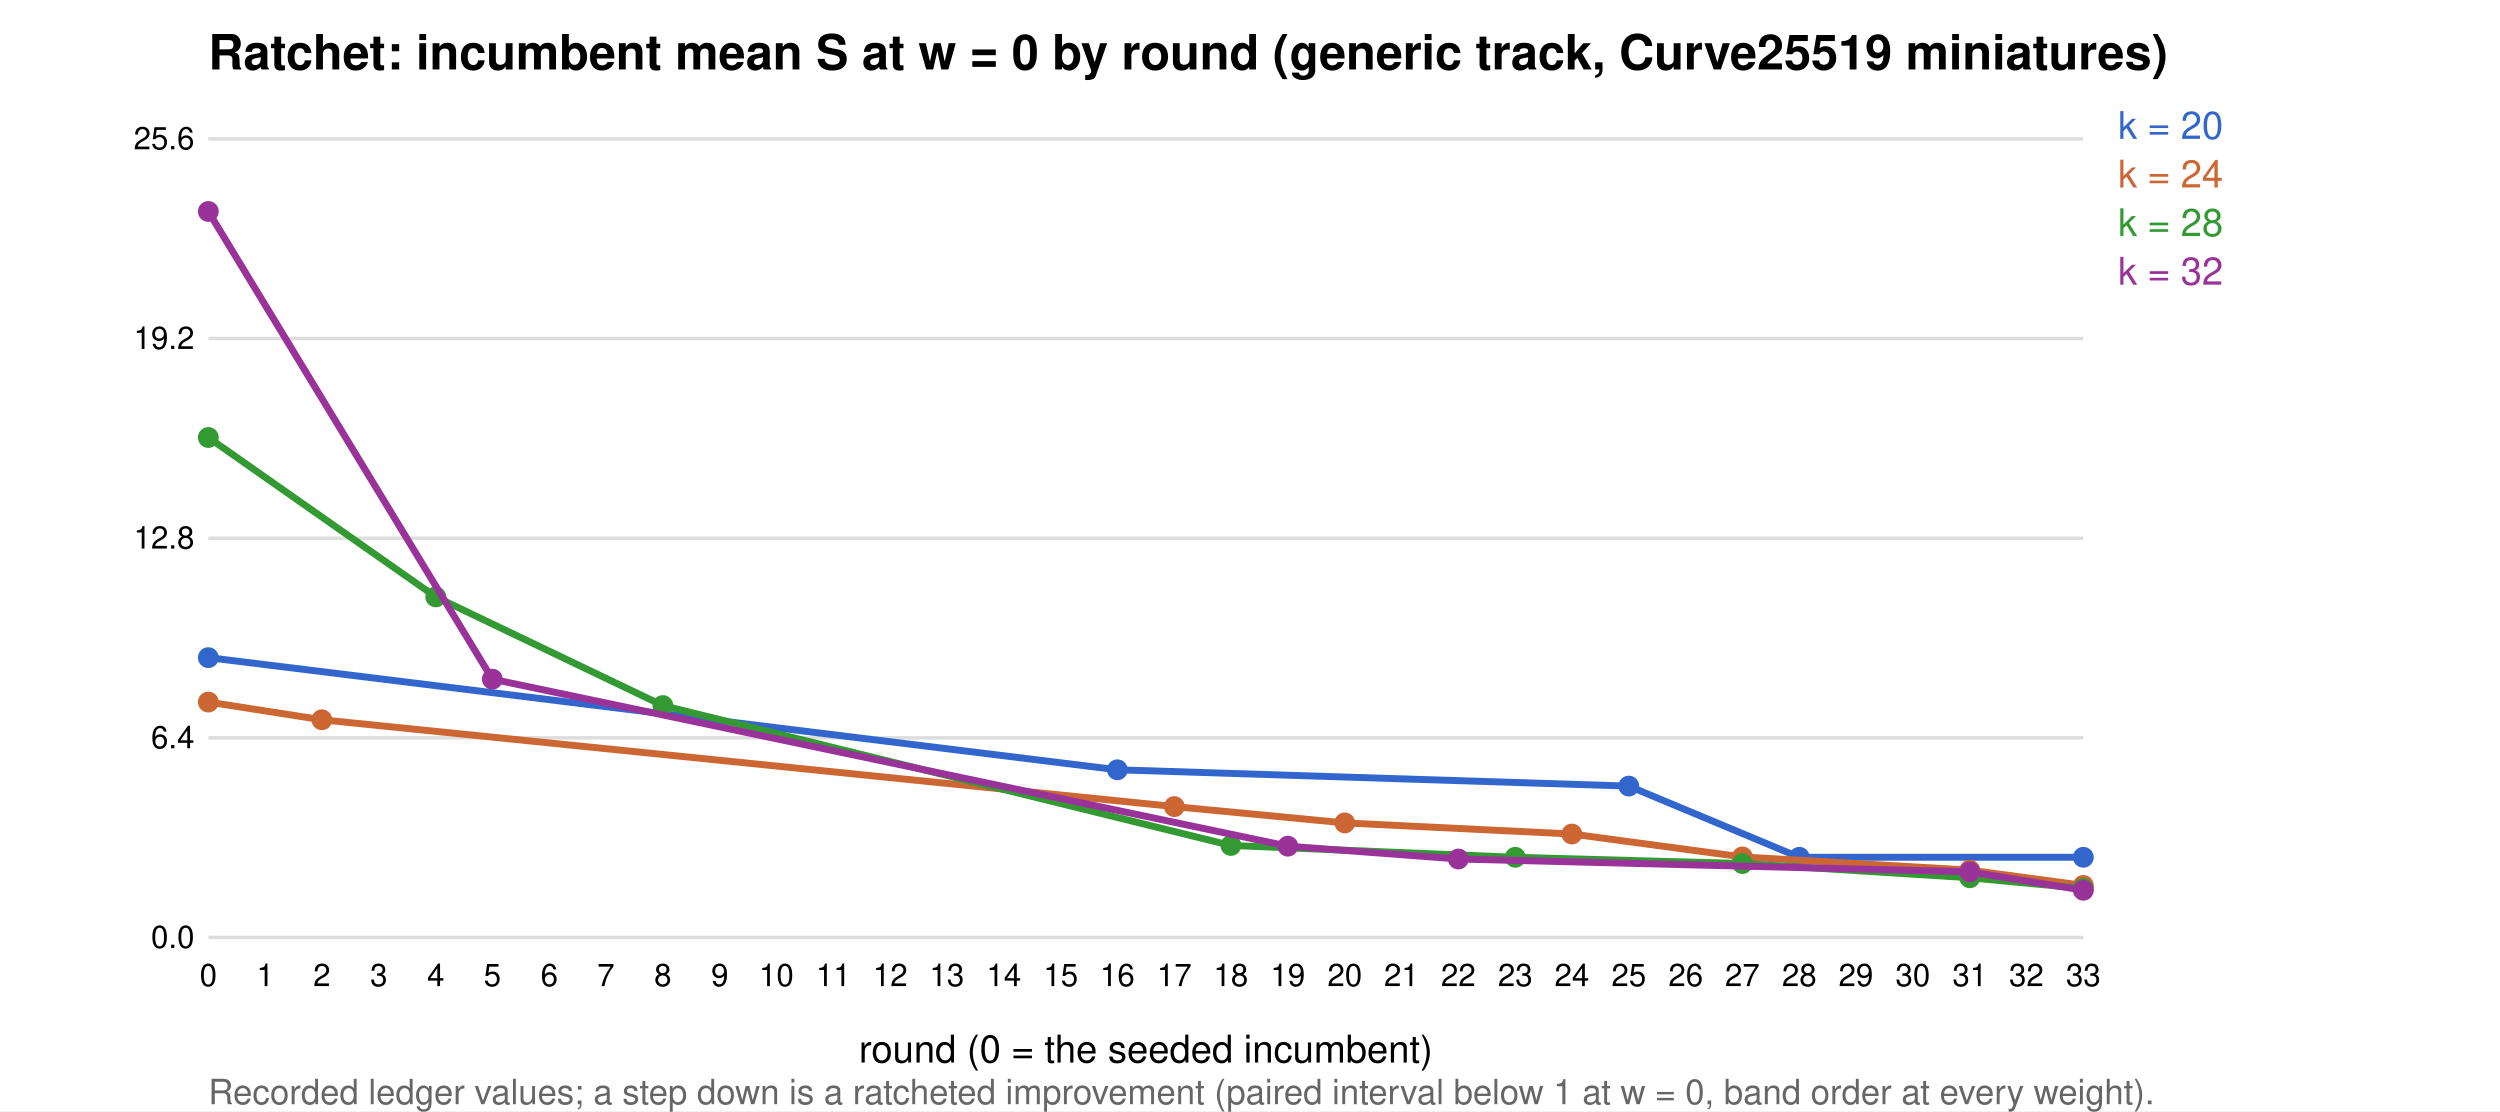
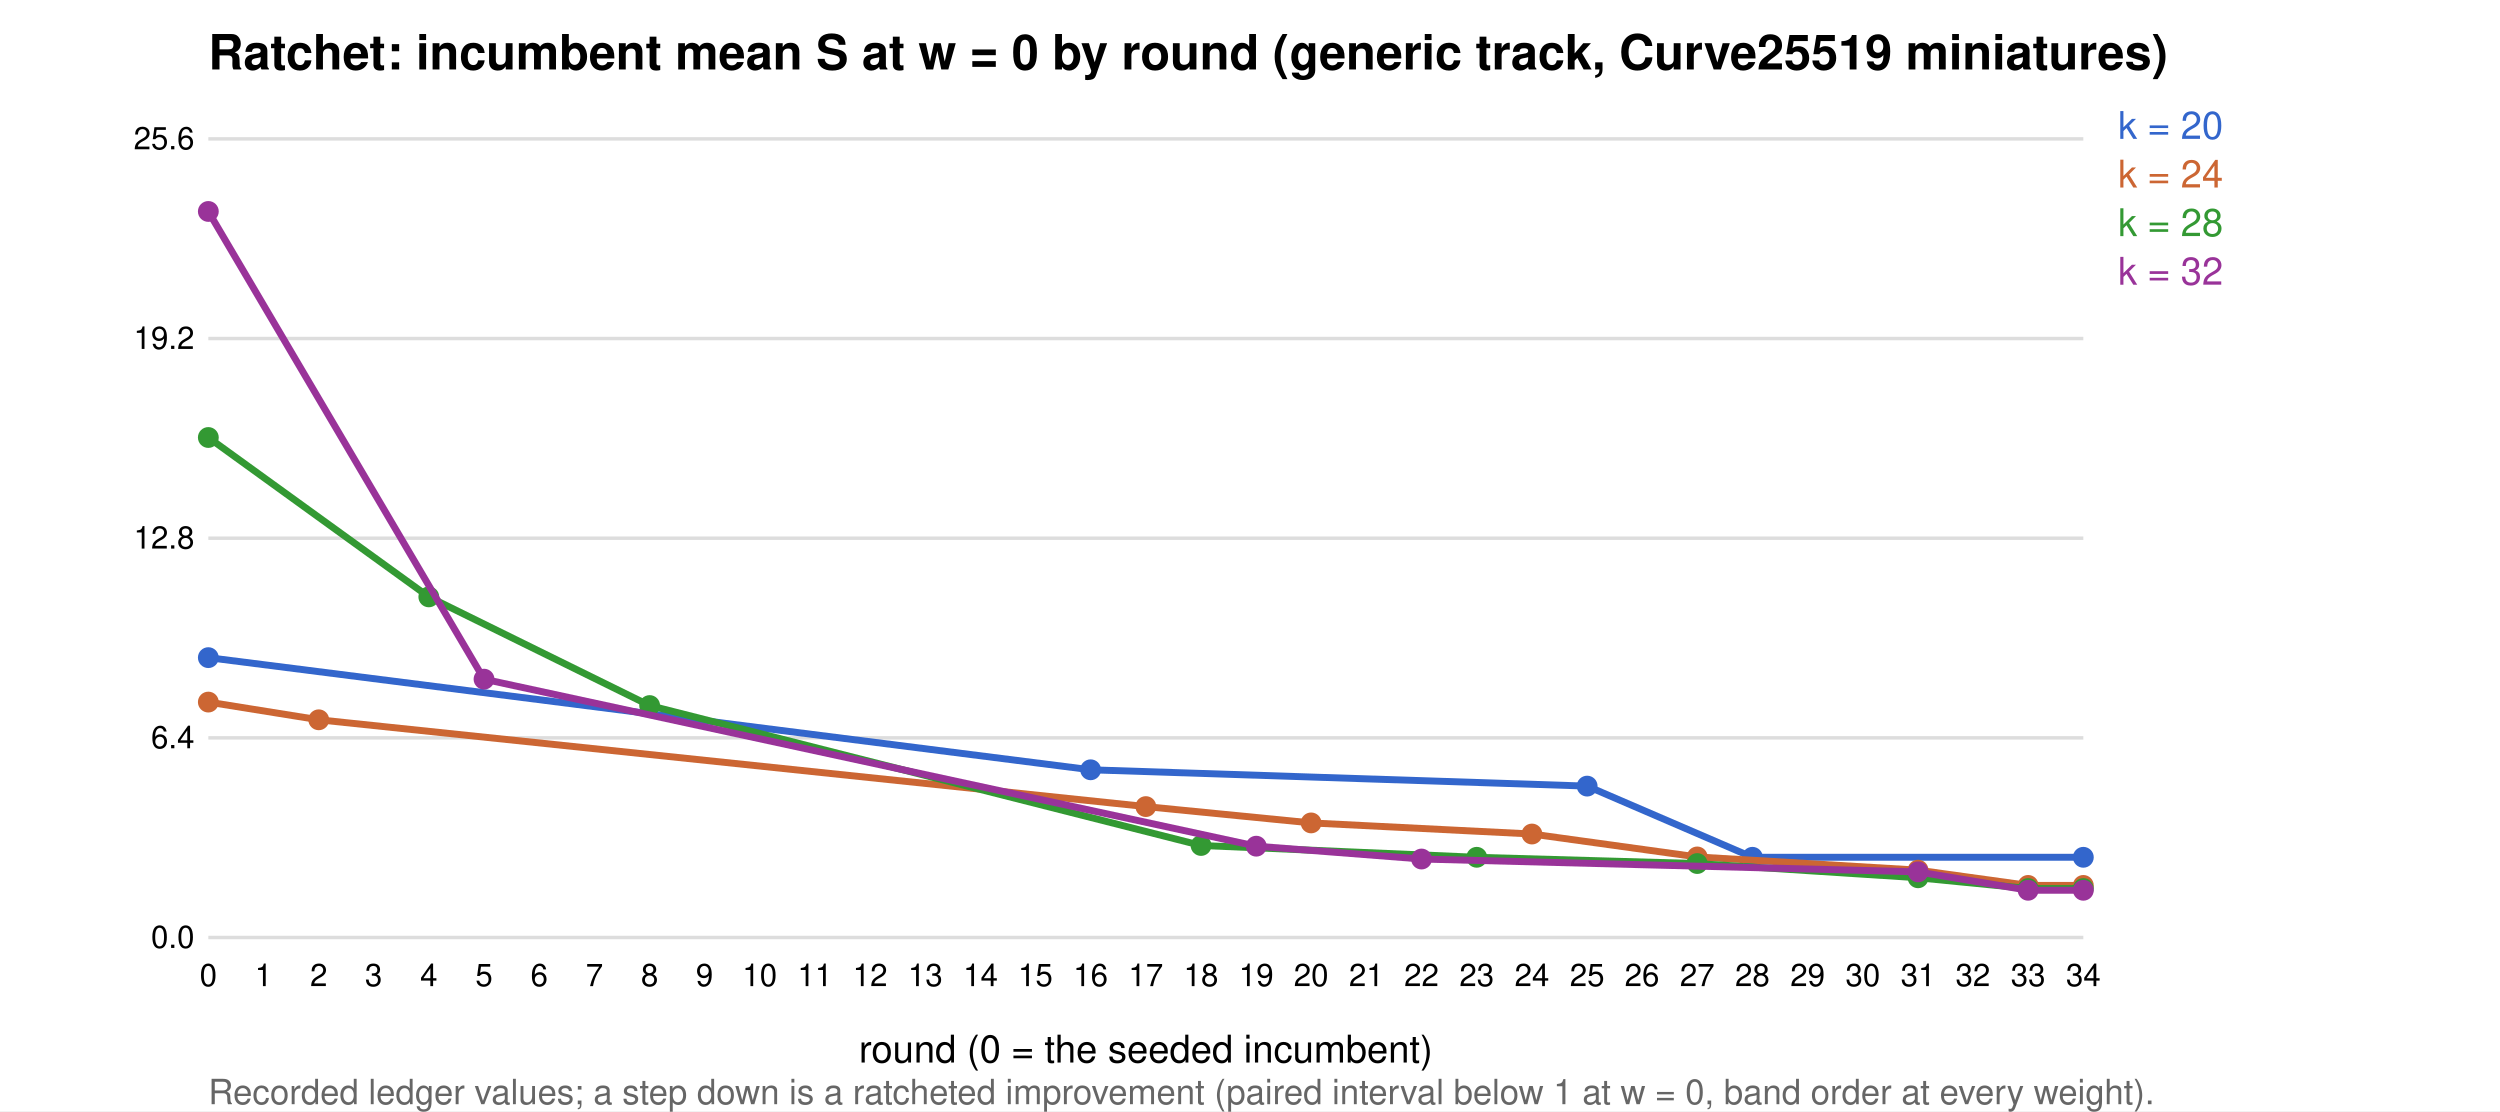
<svg xmlns="http://www.w3.org/2000/svg" width="720" height="320" viewBox="0 0 720 320" font-family="Helvetica,Arial,sans-serif" font-size="11">
  <rect width="100%" height="100%" fill="white" />
  <text x="60" y="20" font-size="14" font-weight="bold">Ratchet: incumbent mean S at w = 0 by round (generic track, Curve25519 miniatures)</text>
  <line x1="60" x2="600" y1="270.0" y2="270.0" stroke="#ddd" />
  <text x="56" y="273.0" text-anchor="end" font-size="9">0.0</text>
  <line x1="60" x2="600" y1="212.5" y2="212.5" stroke="#ddd" />
  <text x="56" y="215.5" text-anchor="end" font-size="9">6.4</text>
  <line x1="60" x2="600" y1="155.0" y2="155.0" stroke="#ddd" />
  <text x="56" y="158.0" text-anchor="end" font-size="9">12.8</text>
  <line x1="60" x2="600" y1="97.5" y2="97.5" stroke="#ddd" />
  <text x="56" y="100.5" text-anchor="end" font-size="9">19.2</text>
  <line x1="60" x2="600" y1="40.0" y2="40.0" stroke="#ddd" />
  <text x="56" y="43.0" text-anchor="end" font-size="9">25.6</text>
-   <polyline fill="none" stroke="#36c" stroke-width="2" points="60.0,189.4 321.8,221.7 469.1,226.4 518.2,246.9 600.0,246.9" />
+   <polyline fill="none" stroke="#36c" stroke-width="2" points="60.0,189.4 314.1,221.7 457.1,226.4 504.7,246.9 600.0,246.9" />
  <circle cx="60.0" cy="189.4" r="3" fill="#36c" />
-   <circle cx="321.8" cy="221.7" r="3" fill="#36c" />
-   <circle cx="469.1" cy="226.4" r="3" fill="#36c" />
-   <circle cx="518.2" cy="246.9" r="3" fill="#36c" />
+   <circle cx="314.1" cy="221.7" r="3" fill="#36c" />
+   <circle cx="457.1" cy="226.4" r="3" fill="#36c" />
+   <circle cx="504.7" cy="246.9" r="3" fill="#36c" />
  <circle cx="600.0" cy="246.9" r="3" fill="#36c" />
  <text x="610" y="40" fill="#36c">k = 20</text>
-   <polyline fill="none" stroke="#c63" stroke-width="2" points="60.0,202.2 92.7,207.3 338.2,232.3 387.3,237.0 452.7,240.2 501.8,246.8 567.3,250.6 600.0,255.0" />
+   <polyline fill="none" stroke="#c63" stroke-width="2" points="60.0,202.2 91.8,207.3 330.0,232.3 377.6,237.0 441.2,240.2 488.8,246.8 552.4,250.6 584.1,255.0 600.0,255.0" />
  <circle cx="60.0" cy="202.2" r="3" fill="#c63" />
-   <circle cx="92.7" cy="207.3" r="3" fill="#c63" />
-   <circle cx="338.2" cy="232.3" r="3" fill="#c63" />
-   <circle cx="387.3" cy="237.0" r="3" fill="#c63" />
-   <circle cx="452.7" cy="240.2" r="3" fill="#c63" />
-   <circle cx="501.8" cy="246.8" r="3" fill="#c63" />
-   <circle cx="567.3" cy="250.6" r="3" fill="#c63" />
+   <circle cx="91.8" cy="207.3" r="3" fill="#c63" />
+   <circle cx="330.0" cy="232.3" r="3" fill="#c63" />
+   <circle cx="377.6" cy="237.0" r="3" fill="#c63" />
+   <circle cx="441.2" cy="240.2" r="3" fill="#c63" />
+   <circle cx="488.8" cy="246.8" r="3" fill="#c63" />
+   <circle cx="552.4" cy="250.6" r="3" fill="#c63" />
+   <circle cx="584.1" cy="255.0" r="3" fill="#c63" />
  <circle cx="600.0" cy="255.0" r="3" fill="#c63" />
  <text x="610" y="54" fill="#c63">k = 24</text>
-   <polyline fill="none" stroke="#393" stroke-width="2" points="60.0,126.0 125.5,171.9 190.9,203.2 354.5,243.5 436.4,246.9 501.8,248.7 567.3,252.8 600.0,255.9" />
+   <polyline fill="none" stroke="#393" stroke-width="2" points="60.0,126.0 123.5,171.9 187.1,203.2 345.9,243.5 425.3,246.9 488.8,248.7 552.4,252.8 584.1,255.9 600.0,255.9" />
  <circle cx="60.0" cy="126.0" r="3" fill="#393" />
-   <circle cx="125.5" cy="171.9" r="3" fill="#393" />
-   <circle cx="190.9" cy="203.2" r="3" fill="#393" />
-   <circle cx="354.5" cy="243.5" r="3" fill="#393" />
-   <circle cx="436.4" cy="246.9" r="3" fill="#393" />
-   <circle cx="501.8" cy="248.7" r="3" fill="#393" />
-   <circle cx="567.3" cy="252.8" r="3" fill="#393" />
+   <circle cx="123.5" cy="171.9" r="3" fill="#393" />
+   <circle cx="187.1" cy="203.2" r="3" fill="#393" />
+   <circle cx="345.9" cy="243.5" r="3" fill="#393" />
+   <circle cx="425.3" cy="246.9" r="3" fill="#393" />
+   <circle cx="488.8" cy="248.7" r="3" fill="#393" />
+   <circle cx="552.4" cy="252.8" r="3" fill="#393" />
+   <circle cx="584.1" cy="255.9" r="3" fill="#393" />
  <circle cx="600.0" cy="255.9" r="3" fill="#393" />
  <text x="610" y="68" fill="#393">k = 28</text>
-   <polyline fill="none" stroke="#939" stroke-width="2" points="60.0,60.9 141.8,195.6 370.9,243.7 420.0,247.4 567.3,251.1 600.0,256.4" />
+   <polyline fill="none" stroke="#939" stroke-width="2" points="60.0,60.9 139.4,195.6 361.8,243.7 409.4,247.4 552.4,251.1 584.1,256.4 600.0,256.4" />
  <circle cx="60.0" cy="60.9" r="3" fill="#939" />
-   <circle cx="141.8" cy="195.6" r="3" fill="#939" />
-   <circle cx="370.9" cy="243.7" r="3" fill="#939" />
-   <circle cx="420.0" cy="247.4" r="3" fill="#939" />
-   <circle cx="567.3" cy="251.1" r="3" fill="#939" />
+   <circle cx="139.4" cy="195.6" r="3" fill="#939" />
+   <circle cx="361.8" cy="243.7" r="3" fill="#939" />
+   <circle cx="409.4" cy="247.4" r="3" fill="#939" />
+   <circle cx="552.4" cy="251.1" r="3" fill="#939" />
+   <circle cx="584.1" cy="256.4" r="3" fill="#939" />
  <circle cx="600.0" cy="256.4" r="3" fill="#939" />
  <text x="610" y="82" fill="#939">k = 32</text>
  <text x="60.0" y="284" text-anchor="middle" font-size="9">0</text>
-   <text x="76.4" y="284" text-anchor="middle" font-size="9">1</text>
-   <text x="92.7" y="284" text-anchor="middle" font-size="9">2</text>
-   <text x="109.1" y="284" text-anchor="middle" font-size="9">3</text>
-   <text x="125.5" y="284" text-anchor="middle" font-size="9">4</text>
-   <text x="141.8" y="284" text-anchor="middle" font-size="9">5</text>
-   <text x="158.2" y="284" text-anchor="middle" font-size="9">6</text>
-   <text x="174.5" y="284" text-anchor="middle" font-size="9">7</text>
-   <text x="190.9" y="284" text-anchor="middle" font-size="9">8</text>
-   <text x="207.3" y="284" text-anchor="middle" font-size="9">9</text>
-   <text x="223.6" y="284" text-anchor="middle" font-size="9">10</text>
-   <text x="240.0" y="284" text-anchor="middle" font-size="9">11</text>
-   <text x="256.4" y="284" text-anchor="middle" font-size="9">12</text>
-   <text x="272.7" y="284" text-anchor="middle" font-size="9">13</text>
-   <text x="289.1" y="284" text-anchor="middle" font-size="9">14</text>
-   <text x="305.5" y="284" text-anchor="middle" font-size="9">15</text>
-   <text x="321.8" y="284" text-anchor="middle" font-size="9">16</text>
-   <text x="338.2" y="284" text-anchor="middle" font-size="9">17</text>
-   <text x="354.5" y="284" text-anchor="middle" font-size="9">18</text>
-   <text x="370.9" y="284" text-anchor="middle" font-size="9">19</text>
-   <text x="387.3" y="284" text-anchor="middle" font-size="9">20</text>
-   <text x="403.6" y="284" text-anchor="middle" font-size="9">21</text>
-   <text x="420.0" y="284" text-anchor="middle" font-size="9">22</text>
-   <text x="436.4" y="284" text-anchor="middle" font-size="9">23</text>
-   <text x="452.7" y="284" text-anchor="middle" font-size="9">24</text>
-   <text x="469.1" y="284" text-anchor="middle" font-size="9">25</text>
-   <text x="485.5" y="284" text-anchor="middle" font-size="9">26</text>
-   <text x="501.8" y="284" text-anchor="middle" font-size="9">27</text>
-   <text x="518.2" y="284" text-anchor="middle" font-size="9">28</text>
-   <text x="534.5" y="284" text-anchor="middle" font-size="9">29</text>
-   <text x="550.9" y="284" text-anchor="middle" font-size="9">30</text>
-   <text x="567.3" y="284" text-anchor="middle" font-size="9">31</text>
-   <text x="583.6" y="284" text-anchor="middle" font-size="9">32</text>
-   <text x="600.0" y="284" text-anchor="middle" font-size="9">33</text>
+   <text x="75.9" y="284" text-anchor="middle" font-size="9">1</text>
+   <text x="91.8" y="284" text-anchor="middle" font-size="9">2</text>
+   <text x="107.6" y="284" text-anchor="middle" font-size="9">3</text>
+   <text x="123.5" y="284" text-anchor="middle" font-size="9">4</text>
+   <text x="139.4" y="284" text-anchor="middle" font-size="9">5</text>
+   <text x="155.3" y="284" text-anchor="middle" font-size="9">6</text>
+   <text x="171.2" y="284" text-anchor="middle" font-size="9">7</text>
+   <text x="187.1" y="284" text-anchor="middle" font-size="9">8</text>
+   <text x="202.9" y="284" text-anchor="middle" font-size="9">9</text>
+   <text x="218.8" y="284" text-anchor="middle" font-size="9">10</text>
+   <text x="234.7" y="284" text-anchor="middle" font-size="9">11</text>
+   <text x="250.6" y="284" text-anchor="middle" font-size="9">12</text>
+   <text x="266.5" y="284" text-anchor="middle" font-size="9">13</text>
+   <text x="282.4" y="284" text-anchor="middle" font-size="9">14</text>
+   <text x="298.2" y="284" text-anchor="middle" font-size="9">15</text>
+   <text x="314.1" y="284" text-anchor="middle" font-size="9">16</text>
+   <text x="330.0" y="284" text-anchor="middle" font-size="9">17</text>
+   <text x="345.9" y="284" text-anchor="middle" font-size="9">18</text>
+   <text x="361.8" y="284" text-anchor="middle" font-size="9">19</text>
+   <text x="377.6" y="284" text-anchor="middle" font-size="9">20</text>
+   <text x="393.5" y="284" text-anchor="middle" font-size="9">21</text>
+   <text x="409.4" y="284" text-anchor="middle" font-size="9">22</text>
+   <text x="425.3" y="284" text-anchor="middle" font-size="9">23</text>
+   <text x="441.2" y="284" text-anchor="middle" font-size="9">24</text>
+   <text x="457.1" y="284" text-anchor="middle" font-size="9">25</text>
+   <text x="472.9" y="284" text-anchor="middle" font-size="9">26</text>
+   <text x="488.8" y="284" text-anchor="middle" font-size="9">27</text>
+   <text x="504.7" y="284" text-anchor="middle" font-size="9">28</text>
+   <text x="520.6" y="284" text-anchor="middle" font-size="9">29</text>
+   <text x="536.5" y="284" text-anchor="middle" font-size="9">30</text>
+   <text x="552.4" y="284" text-anchor="middle" font-size="9">31</text>
+   <text x="568.2" y="284" text-anchor="middle" font-size="9">32</text>
+   <text x="584.1" y="284" text-anchor="middle" font-size="9">33</text>
+   <text x="600.0" y="284" text-anchor="middle" font-size="9">34</text>
  <text x="330" y="306" text-anchor="middle">round (0 = the seeded incumbent)</text>
  <text x="60" y="318" font-size="10" fill="#666">Recorded ledger values; a step down is a ratcheted improvement (paired interval below 1 at w = 0, band order at every weight).</text>
</svg>
